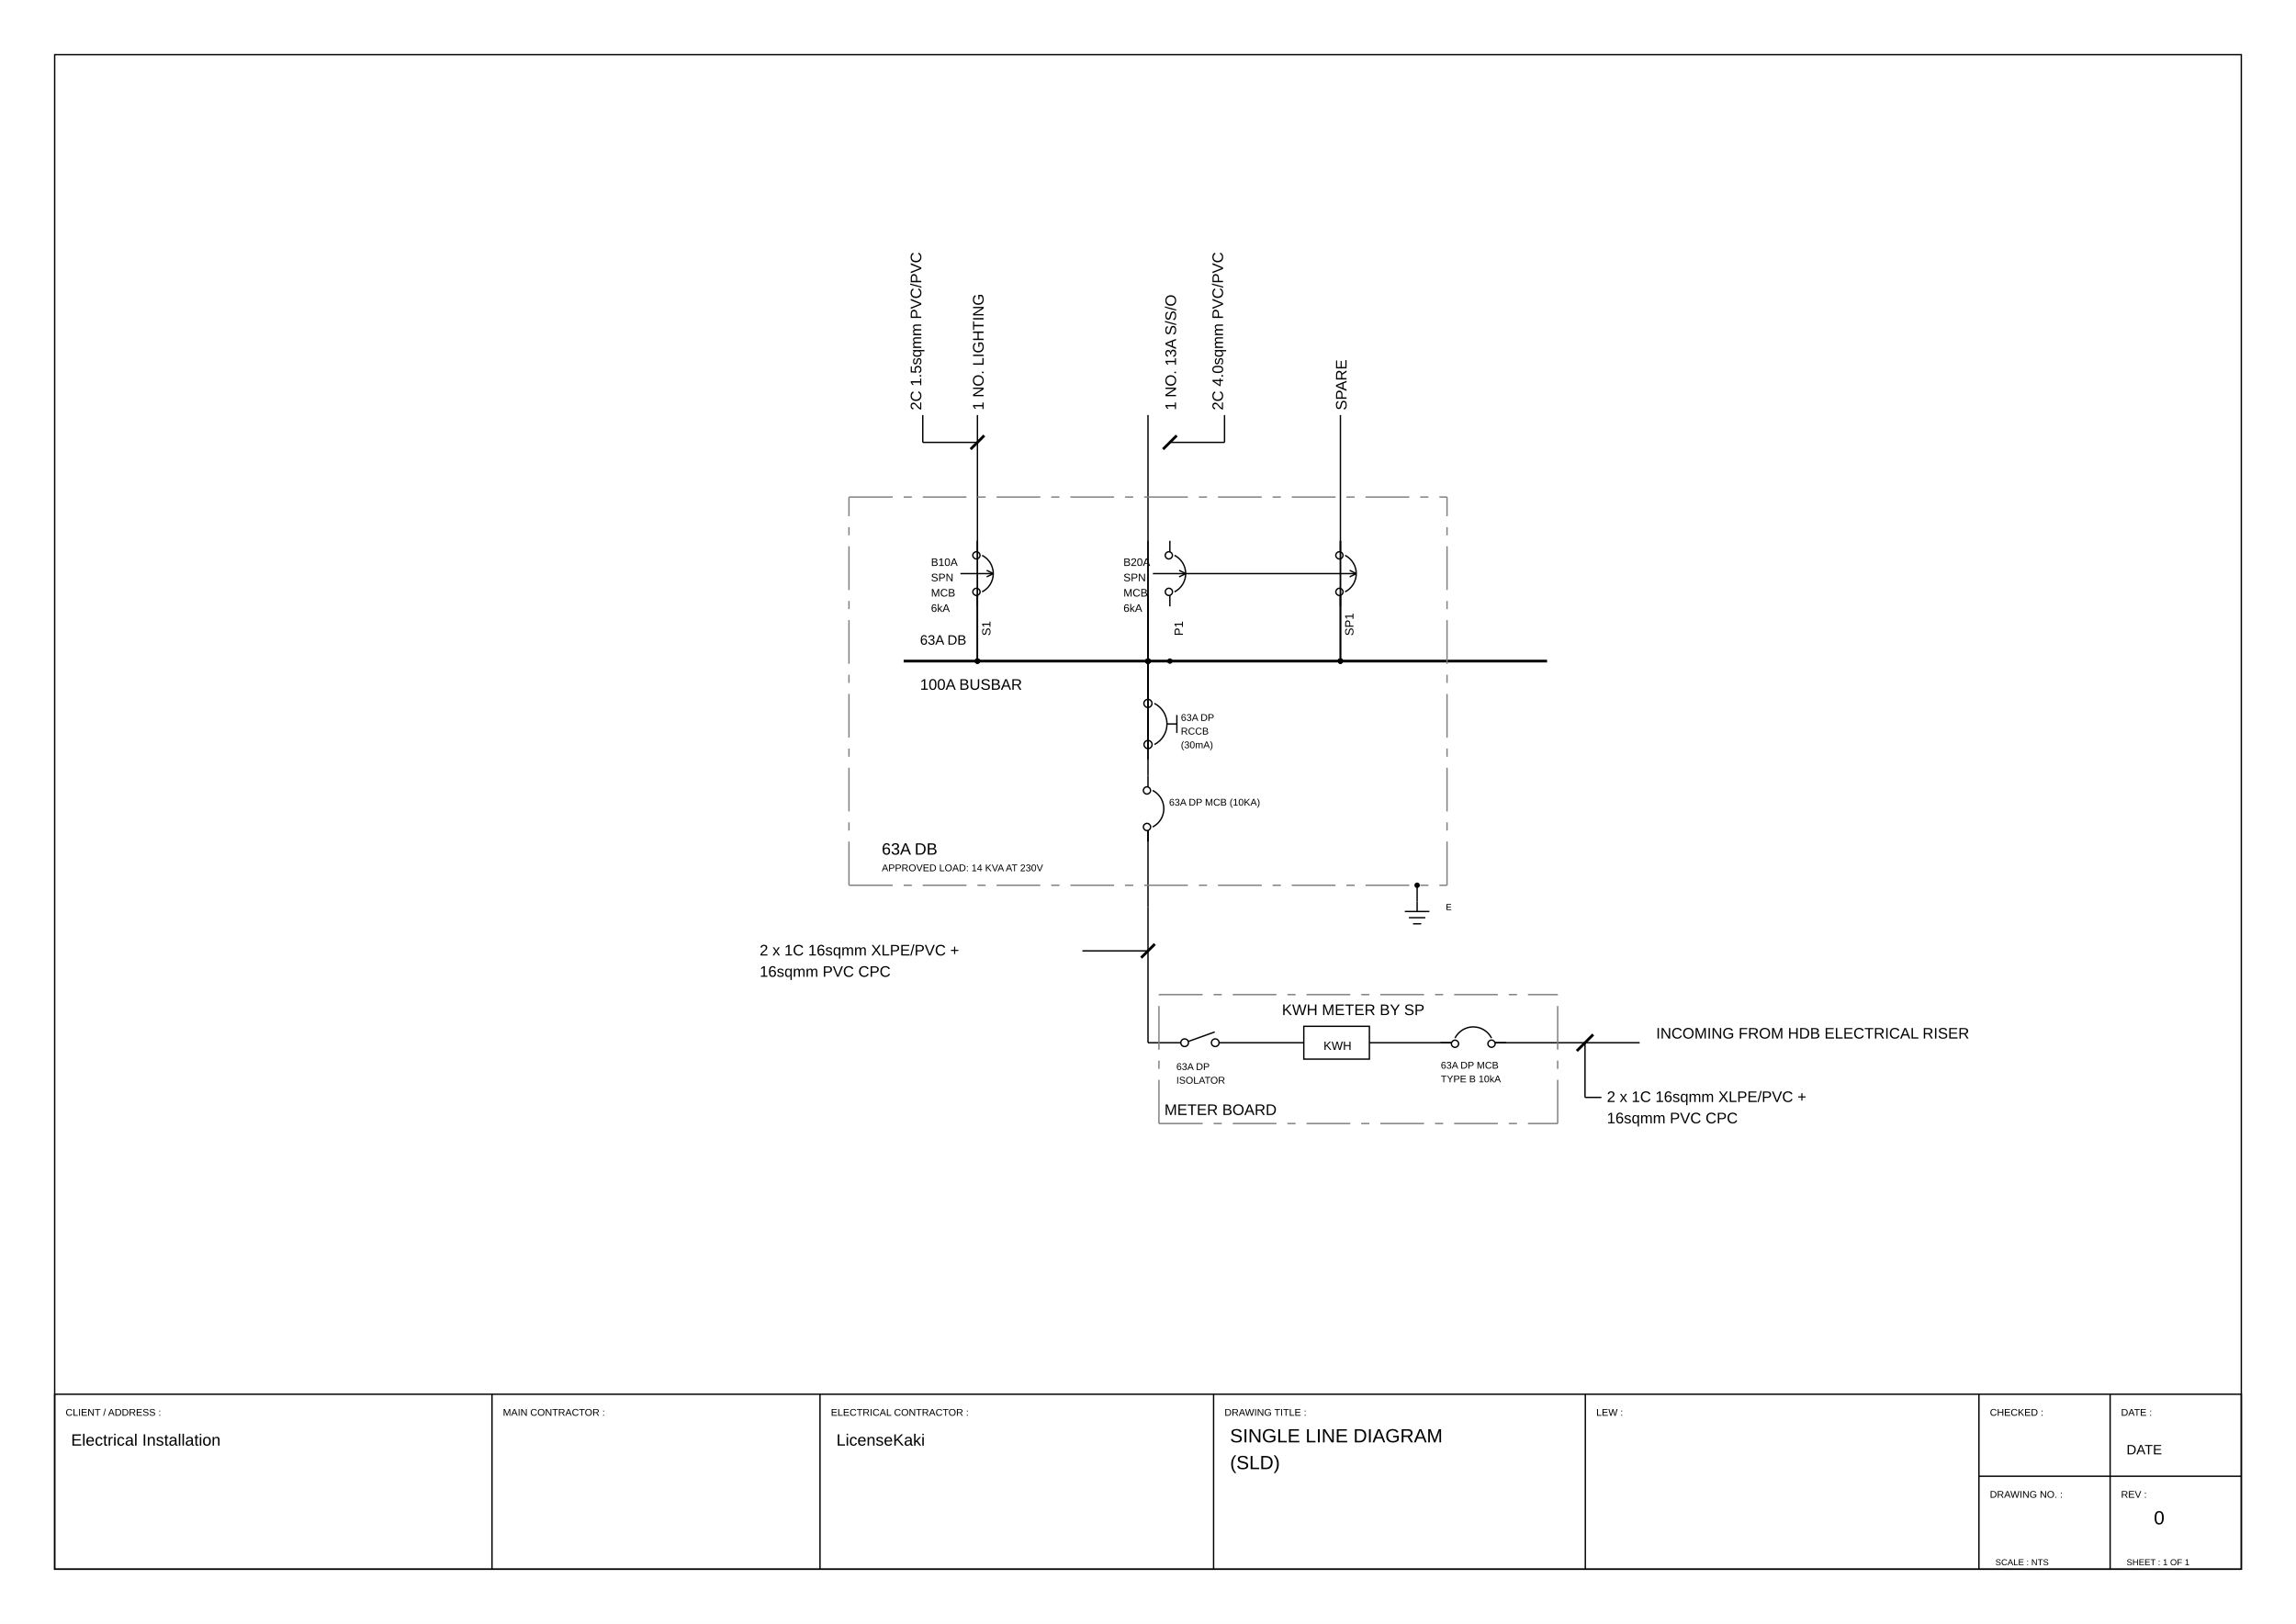
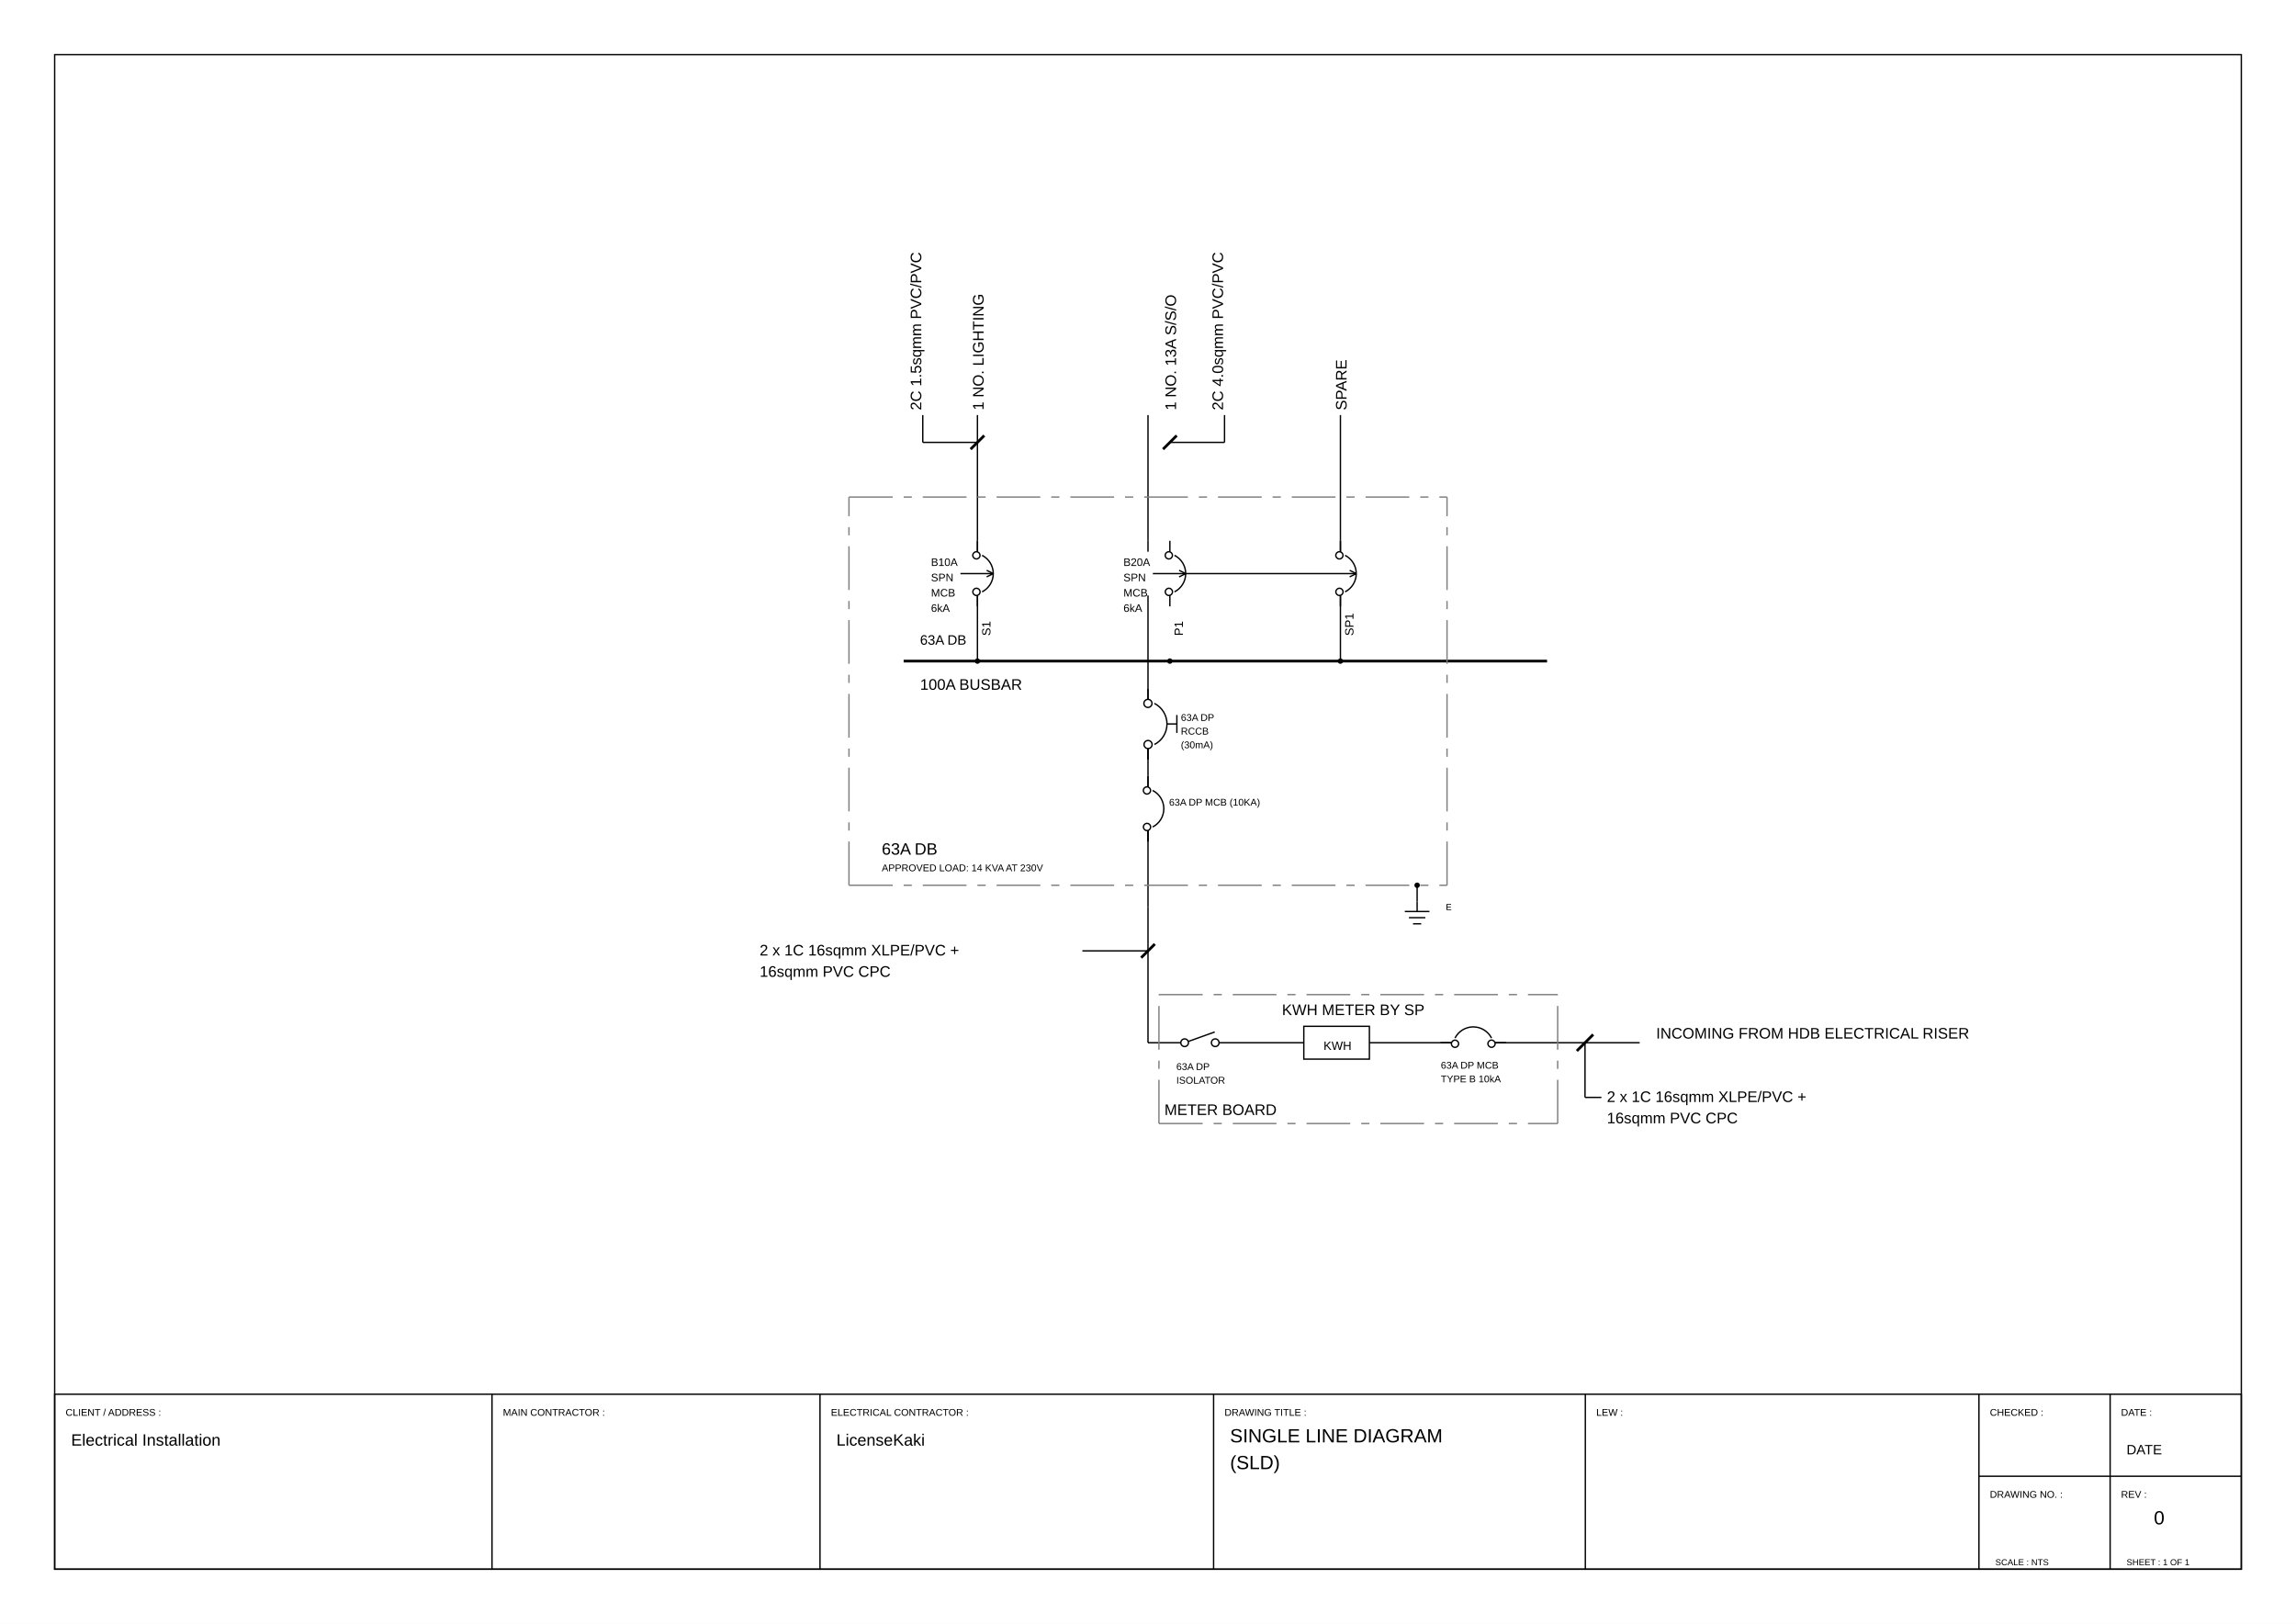
<svg xmlns="http://www.w3.org/2000/svg" viewBox="0 0 420.0 297.0" width="420.0mm" height="297.0mm">
  <rect width="420.0" height="297.0" fill="white" />
  <polygon points="10.00,287.00 410.00,287.00 410.00,10.00 10.00,10.00" stroke="#000000" stroke-width="0.25" fill="none" />
  <polygon points="10.00,287.00 410.00,287.00 410.00,255.00 10.00,255.00" stroke="#000000" stroke-width="0.25" fill="none" />
  <line x1="90.00" y1="255.00" x2="90.00" y2="287.00" stroke="#000000" stroke-width="0.25" fill="none" />
  <line x1="150.00" y1="255.00" x2="150.00" y2="287.00" stroke="#000000" stroke-width="0.25" fill="none" />
  <line x1="222.00" y1="255.00" x2="222.00" y2="287.00" stroke="#000000" stroke-width="0.25" fill="none" />
  <line x1="290.00" y1="255.00" x2="290.00" y2="287.00" stroke="#000000" stroke-width="0.25" fill="none" />
  <line x1="362.00" y1="255.00" x2="362.00" y2="287.00" stroke="#000000" stroke-width="0.25" fill="none" />
  <line x1="362.00" y1="270.00" x2="410.00" y2="270.00" stroke="#000000" stroke-width="0.25" fill="none" />
  <line x1="386.00" y1="255.00" x2="386.00" y2="287.00" stroke="#000000" stroke-width="0.25" fill="none" />
  <text x="12.00" y="258.94" font-family="Arial, Helvetica, sans-serif" font-size="1.8" fill="#000000">CLIENT / ADDRESS :</text>
  <text x="92.00" y="258.94" font-family="Arial, Helvetica, sans-serif" font-size="1.8" fill="#000000">MAIN CONTRACTOR :</text>
  <text x="152.00" y="258.94" font-family="Arial, Helvetica, sans-serif" font-size="1.8" fill="#000000">ELECTRICAL CONTRACTOR :</text>
  <text x="224.00" y="258.94" font-family="Arial, Helvetica, sans-serif" font-size="1.8" fill="#000000">DRAWING TITLE :</text>
  <text x="292.00" y="258.94" font-family="Arial, Helvetica, sans-serif" font-size="1.8" fill="#000000">LEW :</text>
  <text x="364.00" y="258.94" font-family="Arial, Helvetica, sans-serif" font-size="1.8" fill="#000000">CHECKED :</text>
  <text x="388.00" y="258.94" font-family="Arial, Helvetica, sans-serif" font-size="1.8" fill="#000000">DATE :</text>
  <text x="364.00" y="273.94" font-family="Arial, Helvetica, sans-serif" font-size="1.8" fill="#000000">DRAWING NO. :</text>
  <text x="388.00" y="273.94" font-family="Arial, Helvetica, sans-serif" font-size="1.8" fill="#000000">REV :</text>
  <circle cx="222.30" cy="190.71" r="0.70" stroke="#000000" stroke-width="0.25" fill="none" />
  <circle cx="216.70" cy="190.71" r="0.70" stroke="#000000" stroke-width="0.25" fill="none" />
  <polyline points="217.36,190.48 222.21,188.74" stroke="#000000" stroke-width="0.25" fill="none" />
  <text x="215.18" y="195.70" font-family="Arial, Helvetica, sans-serif" font-size="1.8" fill="#000000">
    <tspan x="215.18">63A DP</tspan>
    <tspan x="215.18" dy="2.5">ISOLATOR</tspan>
  </text>
  <polygon points="238.50,187.71 250.50,187.71 250.50,193.71 238.50,193.71" stroke="#000000" stroke-width="0.25" fill="none" />
  <text x="242.10" y="192.02" font-family="Arial, Helvetica, sans-serif" font-size="2.2" fill="#000000">KWH</text>
  <text x="234.50" y="185.65" font-family="Arial, Helvetica, sans-serif" font-size="2.8" fill="#000000">KWH METER BY SP</text>
  <path d="M 272.84,189.86 A 3.75,3.75 0 0,0 266.16,189.86" stroke="#000000" stroke-width="0.25" fill="none" />
  <circle cx="266.16" cy="190.90" r="0.66" stroke="#000000" stroke-width="0.25" fill="none" />
  <circle cx="272.84" cy="190.89" r="0.66" stroke="#000000" stroke-width="0.25" fill="none" />
  <line x1="265.50" y1="190.71" x2="263.50" y2="190.71" stroke="#000000" stroke-width="0.25" fill="none" />
  <line x1="273.50" y1="190.71" x2="275.50" y2="190.71" stroke="#000000" stroke-width="0.25" fill="none" />
  <text x="263.56" y="195.45" font-family="Arial, Helvetica, sans-serif" font-size="1.8" fill="#000000">
    <tspan x="263.56">63A DP MCB</tspan>
    <tspan x="263.56" dy="2.5">TYPE B 10kA</tspan>
  </text>
  <text x="302.94" y="189.95" font-family="Arial, Helvetica, sans-serif" font-size="2.8" fill="#000000">INCOMING FROM HDB ELECTRICAL RISER</text>
  <text x="293.94" y="201.55" font-family="Arial, Helvetica, sans-serif" font-size="2.8" fill="#000000">
    <tspan x="293.94">2 x 1C 16sqmm XLPE/PVC +</tspan>
    <tspan x="293.94" dy="3.9">16sqmm PVC CPC</tspan>
  </text>
  <text x="213.00" y="203.93" font-family="Arial, Helvetica, sans-serif" font-size="2.8" fill="#000000">METER BOARD</text>
  <path d="M 210.85,151.25 A 3.75,3.75 0 0,0 210.85,144.57" stroke="#000000" stroke-width="0.25" fill="none" />
  <circle cx="209.81" cy="144.57" r="0.66" stroke="#000000" stroke-width="0.25" fill="none" />
  <circle cx="209.82" cy="151.25" r="0.66" stroke="#000000" stroke-width="0.25" fill="none" />
  <line x1="210.00" y1="151.91" x2="210.00" y2="153.91" stroke="#000000" stroke-width="0.25" fill="none" />
  <line x1="210.00" y1="143.91" x2="210.00" y2="141.91" stroke="#000000" stroke-width="0.25" fill="none" />
  <text x="213.85" y="147.35" font-family="Arial, Helvetica, sans-serif" font-size="1.8" fill="#000000">63A DP MCB (10KA)</text>
  <path d="M 211.17,136.17 A 4.22,4.22 0 0,0 211.17,128.65" stroke="#000000" stroke-width="0.25" fill="none" />
  <circle cx="209.99" cy="128.65" r="0.74" stroke="#000000" stroke-width="0.25" fill="none" />
  <circle cx="210.01" cy="136.17" r="0.74" stroke="#000000" stroke-width="0.25" fill="none" />
  <line x1="213.47" y1="132.41" x2="215.28" y2="132.41" stroke="#000000" stroke-width="0.25" fill="none" />
  <line x1="215.28" y1="134.05" x2="215.28" y2="130.77" stroke="#000000" stroke-width="0.25" fill="none" />
  <line x1="210.00" y1="136.91" x2="210.00" y2="138.91" stroke="#000000" stroke-width="0.25" fill="none" />
  <line x1="210.00" y1="127.91" x2="210.00" y2="125.91" stroke="#000000" stroke-width="0.25" fill="none" />
  <text x="216.01" y="131.85" font-family="Arial, Helvetica, sans-serif" font-size="1.8" fill="#000000">
    <tspan x="216.01">63A DP</tspan>
    <tspan x="216.01" dy="2.5">RCCB </tspan>
    <tspan x="216.01" dy="2.5">(30mA)</tspan>
  </text>
  <line x1="165.30" y1="120.91" x2="283.00" y2="120.91" stroke="#000000" stroke-width="0.50" fill="none" />
  <text x="168.30" y="117.91" font-family="Arial, Helvetica, sans-serif" font-size="2.5" fill="#000000">63A DB</text>
  <text x="168.30" y="126.15" font-family="Arial, Helvetica, sans-serif" font-size="2.8" fill="#000000">100A BUSBAR</text>
  <text x="180.30" y="117.17" font-family="Arial, Helvetica, sans-serif" font-size="2.2" fill="#000000" transform="rotate(-90.0,180.30,116.29)">S1</text>
  <path d="M 179.65,108.25 A 3.75,3.75 0 0,0 179.65,101.57" stroke="#000000" stroke-width="0.25" fill="none" />
  <circle cx="178.61" cy="101.57" r="0.66" stroke="#000000" stroke-width="0.25" fill="none" />
  <circle cx="178.62" cy="108.25" r="0.66" stroke="#000000" stroke-width="0.25" fill="none" />
  <line x1="178.80" y1="108.91" x2="178.80" y2="110.91" stroke="#000000" stroke-width="0.25" fill="none" />
  <line x1="178.80" y1="100.91" x2="178.80" y2="98.91" stroke="#000000" stroke-width="0.25" fill="none" />
  <line x1="175.69" y1="104.91" x2="181.69" y2="104.91" stroke="#000000" stroke-width="0.25" fill="none" />
  <line x1="181.69" y1="104.91" x2="180.49" y2="104.31" stroke="#000000" stroke-width="0.25" fill="none" />
  <line x1="181.69" y1="104.91" x2="180.49" y2="105.51" stroke="#000000" stroke-width="0.25" fill="none" />
  <text x="170.30" y="103.51" font-family="Arial, Helvetica, sans-serif" font-size="2.0" fill="#000000">
    <tspan x="170.30">B10A</tspan>
    <tspan x="170.30" dy="2.8">SPN</tspan>
    <tspan x="170.30" dy="2.8">MCB</tspan>
    <tspan x="170.30" dy="2.8">6kA</tspan>
  </text>
  <text x="178.80" y="76.15" font-family="Arial, Helvetica, sans-serif" font-size="2.8" fill="#000000" transform="rotate(-90.0,178.80,75.03)">1 NO. LIGHTING</text>
  <text x="215.50" y="117.17" font-family="Arial, Helvetica, sans-serif" font-size="2.2" fill="#000000" transform="rotate(-90.0,215.50,116.29)">P1</text>
  <path d="M 214.85,108.25 A 3.75,3.75 0 0,0 214.85,101.57" stroke="#000000" stroke-width="0.25" fill="none" />
  <circle cx="213.81" cy="101.57" r="0.66" stroke="#000000" stroke-width="0.25" fill="none" />
  <circle cx="213.82" cy="108.25" r="0.66" stroke="#000000" stroke-width="0.25" fill="none" />
  <line x1="214.00" y1="108.91" x2="214.00" y2="110.91" stroke="#000000" stroke-width="0.25" fill="none" />
  <line x1="214.00" y1="100.91" x2="214.00" y2="98.91" stroke="#000000" stroke-width="0.25" fill="none" />
  <line x1="210.89" y1="104.91" x2="216.89" y2="104.91" stroke="#000000" stroke-width="0.25" fill="none" />
  <line x1="216.89" y1="104.91" x2="215.69" y2="104.31" stroke="#000000" stroke-width="0.25" fill="none" />
  <line x1="216.89" y1="104.91" x2="215.69" y2="105.51" stroke="#000000" stroke-width="0.25" fill="none" />
  <text x="205.50" y="103.51" font-family="Arial, Helvetica, sans-serif" font-size="2.0" fill="#000000">
    <tspan x="205.50">B20A</tspan>
    <tspan x="205.50" dy="2.8">SPN</tspan>
    <tspan x="205.50" dy="2.8">MCB</tspan>
    <tspan x="205.50" dy="2.8">6kA</tspan>
  </text>
  <text x="214.00" y="76.15" font-family="Arial, Helvetica, sans-serif" font-size="2.8" fill="#000000" transform="rotate(-90.0,214.00,75.03)">1 NO. 13A S/S/O</text>
  <text x="246.70" y="117.17" font-family="Arial, Helvetica, sans-serif" font-size="2.2" fill="#000000" transform="rotate(-90.0,246.70,116.29)">SP1</text>
  <path d="M 246.05,108.25 A 3.75,3.75 0 0,0 246.05,101.57" stroke="#000000" stroke-width="0.25" fill="none" />
  <circle cx="245.01" cy="101.57" r="0.66" stroke="#000000" stroke-width="0.25" fill="none" />
  <circle cx="245.02" cy="108.25" r="0.66" stroke="#000000" stroke-width="0.25" fill="none" />
  <line x1="245.20" y1="108.91" x2="245.20" y2="110.91" stroke="#000000" stroke-width="0.25" fill="none" />
  <line x1="245.20" y1="100.91" x2="245.20" y2="98.91" stroke="#000000" stroke-width="0.25" fill="none" />
  <line x1="216.89" y1="104.91" x2="248.09" y2="104.91" stroke="#000000" stroke-width="0.25" fill="none" />
  <line x1="248.09" y1="104.91" x2="246.89" y2="104.31" stroke="#000000" stroke-width="0.25" fill="none" />
  <line x1="248.09" y1="104.91" x2="246.89" y2="105.51" stroke="#000000" stroke-width="0.25" fill="none" />
  <text x="245.20" y="76.15" font-family="Arial, Helvetica, sans-serif" font-size="2.8" fill="#000000" transform="rotate(-90.0,245.20,75.03)">SPARE</text>
  <text x="167.40" y="76.15" font-family="Arial, Helvetica, sans-serif" font-size="2.8" fill="#000000" transform="rotate(-90.0,167.40,75.03)">2C 1.5sqmm PVC/PVC</text>
  <text x="222.60" y="76.15" font-family="Arial, Helvetica, sans-serif" font-size="2.8" fill="#000000" transform="rotate(-90.0,222.60,75.03)">2C 4.0sqmm PVC/PVC</text>
  <text x="161.30" y="156.31" font-family="Arial, Helvetica, sans-serif" font-size="3.0" fill="#000000">63A DB</text>
  <text x="161.30" y="159.35" font-family="Arial, Helvetica, sans-serif" font-size="1.8" fill="#000000">APPROVED LOAD: 14 KVA AT 230V</text>
  <line x1="259.23" y1="164.91" x2="259.23" y2="166.71" stroke="#000000" stroke-width="0.25" fill="none" />
  <line x1="256.98" y1="166.71" x2="261.48" y2="166.71" stroke="#000000" stroke-width="0.25" fill="none" />
  <line x1="257.73" y1="167.84" x2="260.73" y2="167.84" stroke="#000000" stroke-width="0.25" fill="none" />
  <line x1="258.48" y1="168.96" x2="259.98" y2="168.96" stroke="#000000" stroke-width="0.25" fill="none" />
  <text x="264.48" y="166.44" font-family="Arial, Helvetica, sans-serif" font-size="1.6" fill="#000000">E</text>
  <text x="138.96" y="174.75" font-family="Arial, Helvetica, sans-serif" font-size="2.8" fill="#000000">
    <tspan x="138.96">2 x 1C 16sqmm XLPE/PVC +</tspan>
    <tspan x="138.96" dy="3.9">16sqmm PVC CPC</tspan>
  </text>
  <line x1="210.00" y1="190.71" x2="216.00" y2="190.71" stroke="#000000" stroke-width="0.25" fill="none" />
  <line x1="223.00" y1="190.71" x2="238.50" y2="190.71" stroke="#000000" stroke-width="0.25" fill="none" />
  <line x1="250.50" y1="190.71" x2="265.50" y2="190.71" stroke="#000000" stroke-width="0.25" fill="none" />
  <line x1="273.50" y1="190.71" x2="299.94" y2="190.71" stroke="#000000" stroke-width="0.25" fill="none" />
  <line x1="289.94" y1="190.71" x2="289.94" y2="200.71" stroke="#000000" stroke-width="0.25" fill="none" />
  <line x1="210.00" y1="190.71" x2="210.00" y2="165.91" stroke="#000000" stroke-width="0.25" fill="none" />
  <line x1="210.00" y1="165.91" x2="210.00" y2="151.91" stroke="#000000" stroke-width="0.25" fill="none" />
  <line x1="210.00" y1="153.91" x2="210.00" y2="151.91" stroke="#000000" stroke-width="0.25" fill="none" />
-   <line x1="210.00" y1="120.91" x2="210.00" y2="141.91" stroke="#000000" stroke-width="0.25" fill="none" />
-   <line x1="210.00" y1="120.91" x2="210.00" y2="136.91" stroke="#000000" stroke-width="0.25" fill="none" />
-   <line x1="210.00" y1="120.91" x2="210.00" y2="136.91" stroke="#000000" stroke-width="0.25" fill="none" />
-   <line x1="210.00" y1="120.91" x2="210.00" y2="125.91" stroke="#000000" stroke-width="0.25" fill="none" />
+   <line x1="210.00" y1="143.91" x2="210.00" y2="141.91" stroke="#000000" stroke-width="0.25" fill="none" />
+   <line x1="210.00" y1="141.91" x2="210.00" y2="136.91" stroke="#000000" stroke-width="0.25" fill="none" />
+   <line x1="210.00" y1="138.91" x2="210.00" y2="136.91" stroke="#000000" stroke-width="0.25" fill="none" />
+   <line x1="210.00" y1="127.91" x2="210.00" y2="125.91" stroke="#000000" stroke-width="0.25" fill="none" />
  <line x1="210.00" y1="125.91" x2="210.00" y2="120.91" stroke="#000000" stroke-width="0.25" fill="none" />
  <line x1="178.80" y1="120.91" x2="178.80" y2="108.91" stroke="#000000" stroke-width="0.25" fill="none" />
-   <line x1="178.80" y1="120.91" x2="178.80" y2="98.91" stroke="#000000" stroke-width="0.25" fill="none" />
-   <line x1="178.80" y1="120.91" x2="178.80" y2="75.91" stroke="#000000" stroke-width="0.25" fill="none" />
+   <line x1="178.80" y1="100.91" x2="178.80" y2="98.91" stroke="#000000" stroke-width="0.25" fill="none" />
+   <line x1="178.80" y1="98.91" x2="178.80" y2="75.91" stroke="#000000" stroke-width="0.25" fill="none" />
  <line x1="210.00" y1="120.91" x2="210.00" y2="108.91" stroke="#000000" stroke-width="0.25" fill="none" />
-   <line x1="210.00" y1="120.91" x2="210.00" y2="98.91" stroke="#000000" stroke-width="0.25" fill="none" />
-   <line x1="210.00" y1="120.91" x2="210.00" y2="75.91" stroke="#000000" stroke-width="0.25" fill="none" />
+   <line x1="210.00" y1="100.91" x2="210.00" y2="98.91" stroke="#000000" stroke-width="0.25" fill="none" />
+   <line x1="210.00" y1="98.91" x2="210.00" y2="75.91" stroke="#000000" stroke-width="0.25" fill="none" />
  <line x1="245.20" y1="120.91" x2="245.20" y2="108.91" stroke="#000000" stroke-width="0.25" fill="none" />
-   <line x1="245.20" y1="120.91" x2="245.20" y2="98.91" stroke="#000000" stroke-width="0.25" fill="none" />
-   <line x1="245.20" y1="120.91" x2="245.20" y2="75.91" stroke="#000000" stroke-width="0.25" fill="none" />
+   <line x1="245.20" y1="100.91" x2="245.20" y2="98.91" stroke="#000000" stroke-width="0.25" fill="none" />
+   <line x1="245.20" y1="98.91" x2="245.20" y2="75.91" stroke="#000000" stroke-width="0.25" fill="none" />
  <line x1="168.80" y1="80.91" x2="168.80" y2="75.91" stroke="#000000" stroke-width="0.25" fill="none" />
  <line x1="224.00" y1="80.91" x2="224.00" y2="75.91" stroke="#000000" stroke-width="0.25" fill="none" />
  <line x1="259.23" y1="161.91" x2="259.23" y2="164.91" stroke="#000000" stroke-width="0.25" fill="none" />
  <line x1="288.44" y1="192.21" x2="291.44" y2="189.21" stroke="#000000" stroke-width="0.50" fill="none" />
  <line x1="208.75" y1="175.16" x2="211.25" y2="172.66" stroke="#000000" stroke-width="0.50" fill="none" />
  <line x1="177.55" y1="82.16" x2="180.05" y2="79.66" stroke="#000000" stroke-width="0.50" fill="none" />
  <line x1="212.75" y1="82.16" x2="215.25" y2="79.66" stroke="#000000" stroke-width="0.50" fill="none" />
  <line x1="289.94" y1="200.71" x2="292.94" y2="200.71" stroke="#000000" stroke-width="0.25" fill="none" />
  <line x1="210.00" y1="173.91" x2="198.00" y2="173.91" stroke="#000000" stroke-width="0.25" fill="none" />
  <line x1="168.80" y1="80.91" x2="178.80" y2="80.91" stroke="#000000" stroke-width="0.25" fill="none" />
  <line x1="214.00" y1="80.91" x2="224.00" y2="80.91" stroke="#000000" stroke-width="0.25" fill="none" />
  <line x1="212.00" y1="205.49" x2="220.00" y2="205.49" stroke="#808080" stroke-width="0.25" fill="none" />
  <line x1="222.00" y1="205.49" x2="223.50" y2="205.49" stroke="#808080" stroke-width="0.25" fill="none" />
  <line x1="225.50" y1="205.49" x2="233.50" y2="205.49" stroke="#808080" stroke-width="0.25" fill="none" />
  <line x1="235.50" y1="205.49" x2="237.00" y2="205.49" stroke="#808080" stroke-width="0.25" fill="none" />
  <line x1="239.00" y1="205.49" x2="247.00" y2="205.49" stroke="#808080" stroke-width="0.25" fill="none" />
  <line x1="249.00" y1="205.49" x2="250.50" y2="205.49" stroke="#808080" stroke-width="0.25" fill="none" />
  <line x1="252.50" y1="205.49" x2="260.50" y2="205.49" stroke="#808080" stroke-width="0.25" fill="none" />
  <line x1="262.50" y1="205.49" x2="264.00" y2="205.49" stroke="#808080" stroke-width="0.25" fill="none" />
  <line x1="266.00" y1="205.49" x2="274.00" y2="205.49" stroke="#808080" stroke-width="0.25" fill="none" />
  <line x1="276.00" y1="205.49" x2="277.50" y2="205.49" stroke="#808080" stroke-width="0.25" fill="none" />
  <line x1="279.50" y1="205.49" x2="284.94" y2="205.49" stroke="#808080" stroke-width="0.25" fill="none" />
  <line x1="212.00" y1="181.91" x2="220.00" y2="181.91" stroke="#808080" stroke-width="0.25" fill="none" />
  <line x1="222.00" y1="181.91" x2="223.50" y2="181.91" stroke="#808080" stroke-width="0.25" fill="none" />
  <line x1="225.50" y1="181.91" x2="233.50" y2="181.91" stroke="#808080" stroke-width="0.25" fill="none" />
  <line x1="235.50" y1="181.91" x2="237.00" y2="181.91" stroke="#808080" stroke-width="0.25" fill="none" />
  <line x1="239.00" y1="181.91" x2="247.00" y2="181.91" stroke="#808080" stroke-width="0.25" fill="none" />
  <line x1="249.00" y1="181.91" x2="250.50" y2="181.91" stroke="#808080" stroke-width="0.25" fill="none" />
  <line x1="252.50" y1="181.91" x2="260.50" y2="181.91" stroke="#808080" stroke-width="0.25" fill="none" />
  <line x1="262.50" y1="181.91" x2="264.00" y2="181.91" stroke="#808080" stroke-width="0.25" fill="none" />
  <line x1="266.00" y1="181.91" x2="274.00" y2="181.91" stroke="#808080" stroke-width="0.25" fill="none" />
  <line x1="276.00" y1="181.91" x2="277.50" y2="181.91" stroke="#808080" stroke-width="0.25" fill="none" />
  <line x1="279.50" y1="181.91" x2="284.94" y2="181.91" stroke="#808080" stroke-width="0.25" fill="none" />
  <line x1="212.00" y1="205.49" x2="212.00" y2="197.49" stroke="#808080" stroke-width="0.25" fill="none" />
  <line x1="212.00" y1="195.49" x2="212.00" y2="193.99" stroke="#808080" stroke-width="0.25" fill="none" />
  <line x1="212.00" y1="191.99" x2="212.00" y2="183.99" stroke="#808080" stroke-width="0.25" fill="none" />
  <line x1="212.00" y1="181.99" x2="212.00" y2="181.91" stroke="#808080" stroke-width="0.25" fill="none" />
  <line x1="284.94" y1="205.49" x2="284.94" y2="197.49" stroke="#808080" stroke-width="0.25" fill="none" />
  <line x1="284.94" y1="195.49" x2="284.94" y2="193.99" stroke="#808080" stroke-width="0.25" fill="none" />
  <line x1="284.94" y1="191.99" x2="284.94" y2="183.99" stroke="#808080" stroke-width="0.25" fill="none" />
  <line x1="284.94" y1="181.99" x2="284.94" y2="181.91" stroke="#808080" stroke-width="0.25" fill="none" />
  <line x1="155.30" y1="161.91" x2="163.30" y2="161.91" stroke="#808080" stroke-width="0.25" fill="none" />
  <line x1="165.30" y1="161.91" x2="166.80" y2="161.91" stroke="#808080" stroke-width="0.25" fill="none" />
  <line x1="168.80" y1="161.91" x2="176.80" y2="161.91" stroke="#808080" stroke-width="0.25" fill="none" />
  <line x1="178.80" y1="161.91" x2="180.30" y2="161.91" stroke="#808080" stroke-width="0.25" fill="none" />
  <line x1="182.30" y1="161.91" x2="190.30" y2="161.91" stroke="#808080" stroke-width="0.25" fill="none" />
  <line x1="192.30" y1="161.91" x2="193.80" y2="161.91" stroke="#808080" stroke-width="0.25" fill="none" />
  <line x1="195.80" y1="161.91" x2="203.80" y2="161.91" stroke="#808080" stroke-width="0.25" fill="none" />
  <line x1="205.80" y1="161.91" x2="207.30" y2="161.91" stroke="#808080" stroke-width="0.25" fill="none" />
  <line x1="209.30" y1="161.91" x2="217.30" y2="161.91" stroke="#808080" stroke-width="0.25" fill="none" />
  <line x1="219.30" y1="161.91" x2="220.80" y2="161.91" stroke="#808080" stroke-width="0.25" fill="none" />
  <line x1="222.80" y1="161.91" x2="230.80" y2="161.91" stroke="#808080" stroke-width="0.25" fill="none" />
  <line x1="232.80" y1="161.91" x2="234.30" y2="161.91" stroke="#808080" stroke-width="0.25" fill="none" />
  <line x1="236.30" y1="161.91" x2="244.30" y2="161.91" stroke="#808080" stroke-width="0.25" fill="none" />
  <line x1="246.30" y1="161.91" x2="247.80" y2="161.91" stroke="#808080" stroke-width="0.25" fill="none" />
  <line x1="249.80" y1="161.91" x2="257.80" y2="161.91" stroke="#808080" stroke-width="0.25" fill="none" />
  <line x1="259.80" y1="161.91" x2="261.30" y2="161.91" stroke="#808080" stroke-width="0.25" fill="none" />
  <line x1="263.30" y1="161.91" x2="264.70" y2="161.91" stroke="#808080" stroke-width="0.25" fill="none" />
  <line x1="155.30" y1="90.91" x2="163.30" y2="90.91" stroke="#808080" stroke-width="0.25" fill="none" />
  <line x1="165.30" y1="90.91" x2="166.80" y2="90.91" stroke="#808080" stroke-width="0.25" fill="none" />
  <line x1="168.80" y1="90.91" x2="176.80" y2="90.91" stroke="#808080" stroke-width="0.25" fill="none" />
  <line x1="178.80" y1="90.91" x2="180.30" y2="90.91" stroke="#808080" stroke-width="0.25" fill="none" />
  <line x1="182.30" y1="90.91" x2="190.30" y2="90.91" stroke="#808080" stroke-width="0.25" fill="none" />
  <line x1="192.30" y1="90.91" x2="193.80" y2="90.91" stroke="#808080" stroke-width="0.25" fill="none" />
  <line x1="195.80" y1="90.91" x2="203.80" y2="90.91" stroke="#808080" stroke-width="0.25" fill="none" />
  <line x1="205.80" y1="90.91" x2="207.30" y2="90.91" stroke="#808080" stroke-width="0.25" fill="none" />
  <line x1="209.30" y1="90.91" x2="217.30" y2="90.91" stroke="#808080" stroke-width="0.25" fill="none" />
  <line x1="219.30" y1="90.91" x2="220.80" y2="90.91" stroke="#808080" stroke-width="0.25" fill="none" />
  <line x1="222.80" y1="90.91" x2="230.80" y2="90.91" stroke="#808080" stroke-width="0.25" fill="none" />
  <line x1="232.80" y1="90.91" x2="234.30" y2="90.91" stroke="#808080" stroke-width="0.25" fill="none" />
  <line x1="236.30" y1="90.91" x2="244.30" y2="90.91" stroke="#808080" stroke-width="0.25" fill="none" />
  <line x1="246.30" y1="90.91" x2="247.80" y2="90.91" stroke="#808080" stroke-width="0.25" fill="none" />
  <line x1="249.80" y1="90.91" x2="257.80" y2="90.91" stroke="#808080" stroke-width="0.25" fill="none" />
  <line x1="259.80" y1="90.91" x2="261.30" y2="90.91" stroke="#808080" stroke-width="0.25" fill="none" />
  <line x1="263.30" y1="90.91" x2="264.70" y2="90.91" stroke="#808080" stroke-width="0.25" fill="none" />
  <line x1="155.30" y1="161.91" x2="155.30" y2="153.91" stroke="#808080" stroke-width="0.25" fill="none" />
  <line x1="155.30" y1="151.91" x2="155.30" y2="150.41" stroke="#808080" stroke-width="0.25" fill="none" />
  <line x1="155.30" y1="148.41" x2="155.30" y2="140.41" stroke="#808080" stroke-width="0.25" fill="none" />
  <line x1="155.30" y1="138.41" x2="155.30" y2="136.91" stroke="#808080" stroke-width="0.25" fill="none" />
  <line x1="155.30" y1="134.91" x2="155.30" y2="126.91" stroke="#808080" stroke-width="0.25" fill="none" />
  <line x1="155.30" y1="124.91" x2="155.30" y2="123.41" stroke="#808080" stroke-width="0.25" fill="none" />
  <line x1="155.30" y1="121.41" x2="155.30" y2="113.41" stroke="#808080" stroke-width="0.25" fill="none" />
  <line x1="155.30" y1="111.41" x2="155.30" y2="109.91" stroke="#808080" stroke-width="0.25" fill="none" />
  <line x1="155.30" y1="107.91" x2="155.30" y2="99.91" stroke="#808080" stroke-width="0.25" fill="none" />
  <line x1="155.30" y1="97.91" x2="155.30" y2="96.41" stroke="#808080" stroke-width="0.25" fill="none" />
  <line x1="155.30" y1="94.41" x2="155.30" y2="90.91" stroke="#808080" stroke-width="0.25" fill="none" />
  <line x1="264.70" y1="161.91" x2="264.70" y2="153.91" stroke="#808080" stroke-width="0.25" fill="none" />
  <line x1="264.70" y1="151.91" x2="264.70" y2="150.41" stroke="#808080" stroke-width="0.25" fill="none" />
  <line x1="264.70" y1="148.41" x2="264.70" y2="140.41" stroke="#808080" stroke-width="0.25" fill="none" />
  <line x1="264.70" y1="138.41" x2="264.70" y2="136.91" stroke="#808080" stroke-width="0.25" fill="none" />
  <line x1="264.70" y1="134.91" x2="264.70" y2="126.91" stroke="#808080" stroke-width="0.25" fill="none" />
  <line x1="264.70" y1="124.91" x2="264.70" y2="123.41" stroke="#808080" stroke-width="0.25" fill="none" />
  <line x1="264.70" y1="121.41" x2="264.70" y2="113.41" stroke="#808080" stroke-width="0.25" fill="none" />
  <line x1="264.70" y1="111.41" x2="264.70" y2="109.91" stroke="#808080" stroke-width="0.25" fill="none" />
  <line x1="264.70" y1="107.91" x2="264.70" y2="99.91" stroke="#808080" stroke-width="0.25" fill="none" />
  <line x1="264.70" y1="97.91" x2="264.70" y2="96.41" stroke="#808080" stroke-width="0.25" fill="none" />
  <line x1="264.70" y1="94.41" x2="264.70" y2="90.91" stroke="#808080" stroke-width="0.25" fill="none" />
  <circle cx="178.80" cy="120.91" r="0.50" fill="rgb(0,0,0)" stroke="none" />
  <circle cx="214.00" cy="120.91" r="0.50" fill="rgb(0,0,0)" stroke="none" />
  <circle cx="245.20" cy="120.91" r="0.50" fill="rgb(0,0,0)" stroke="none" />
  <circle cx="259.23" cy="161.91" r="0.50" fill="rgb(0,0,0)" stroke="none" />
-   <circle cx="210.00" cy="120.91" r="0.50" fill="rgb(0,0,0)" stroke="none" />
-   <circle cx="210.00" cy="120.91" r="0.50" fill="rgb(0,0,0)" stroke="none" />
-   <circle cx="210.00" cy="120.91" r="0.50" fill="rgb(0,0,0)" stroke="none" />
-   <circle cx="210.00" cy="120.91" r="0.50" fill="rgb(0,0,0)" stroke="none" />
-   <circle cx="178.80" cy="120.91" r="0.50" fill="rgb(0,0,0)" stroke="none" />
-   <circle cx="178.80" cy="120.91" r="0.50" fill="rgb(0,0,0)" stroke="none" />
-   <circle cx="210.00" cy="120.91" r="0.50" fill="rgb(0,0,0)" stroke="none" />
-   <circle cx="210.00" cy="120.91" r="0.50" fill="rgb(0,0,0)" stroke="none" />
-   <circle cx="245.20" cy="120.91" r="0.50" fill="rgb(0,0,0)" stroke="none" />
-   <circle cx="245.20" cy="120.91" r="0.50" fill="rgb(0,0,0)" stroke="none" />
  <text x="13.00" y="264.40" font-family="Arial, Helvetica, sans-serif" font-size="3.0" fill="#000000">Electrical Installation</text>
  <text x="153.00" y="264.40" font-family="Arial, Helvetica, sans-serif" font-size="3.0" fill="#000000">LicenseKaki</text>
  <text x="225.00" y="263.80" font-family="Arial, Helvetica, sans-serif" font-size="3.5" fill="#000000">
    <tspan x="225.00">SINGLE LINE DIAGRAM</tspan>
    <tspan x="225.00" dy="4.9">(SLD)</tspan>
  </text>
  <text x="389.00" y="266.00" font-family="Arial, Helvetica, sans-serif" font-size="2.5" fill="#000000">DATE</text>
  <text x="365.00" y="278.00" font-family="Arial, Helvetica, sans-serif" font-size="2.5" fill="#000000" />
  <text x="394.00" y="278.80" font-family="Arial, Helvetica, sans-serif" font-size="3.5" fill="#000000">0</text>
  <text x="365.00" y="286.28" font-family="Arial, Helvetica, sans-serif" font-size="1.6" fill="#000000">SCALE : NTS</text>
  <text x="389.00" y="286.28" font-family="Arial, Helvetica, sans-serif" font-size="1.6" fill="#000000">SHEET : 1 OF 1</text>
</svg>
